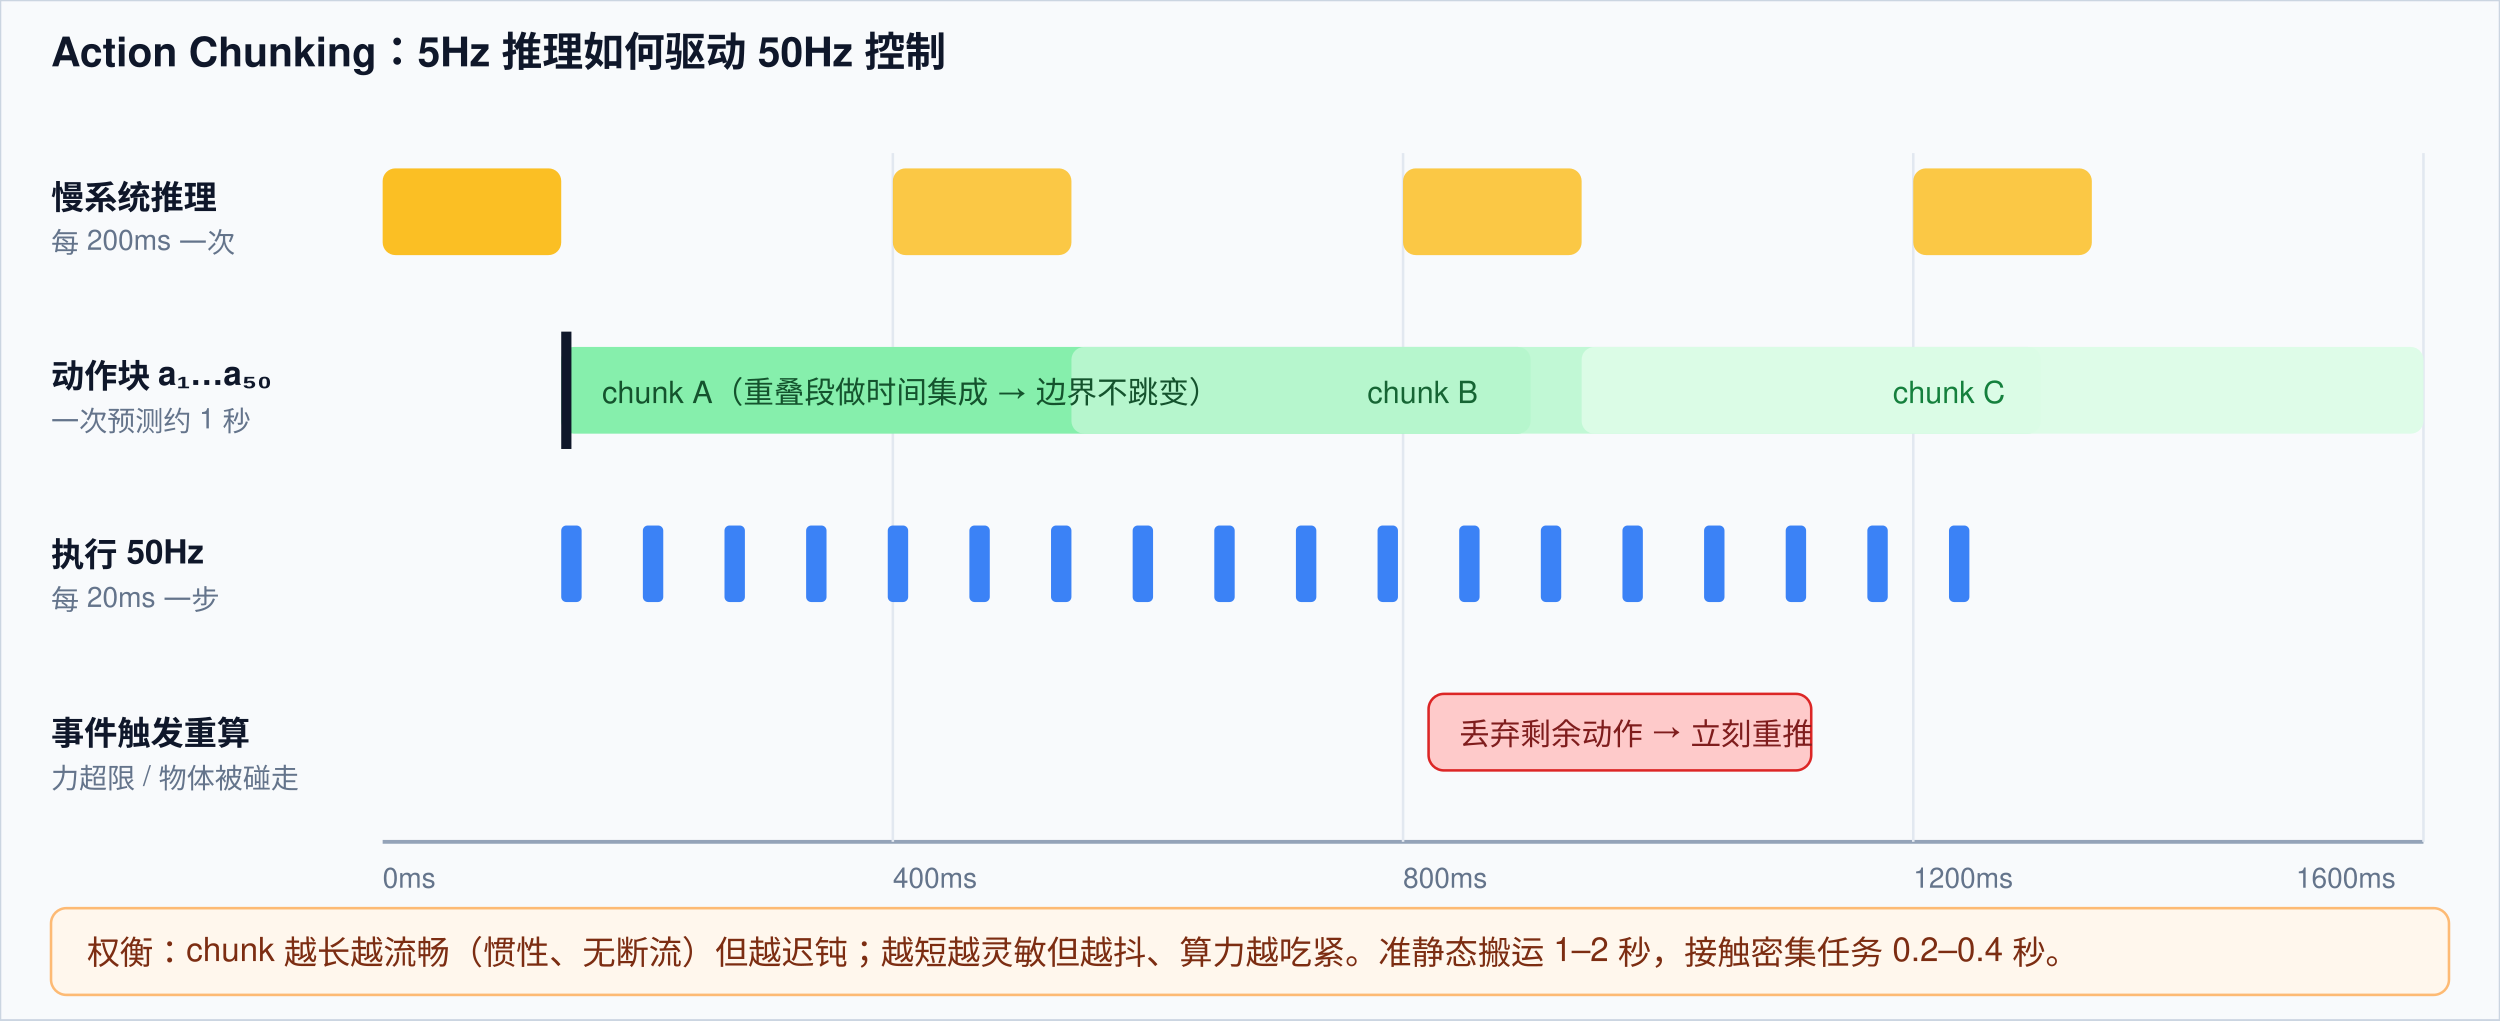
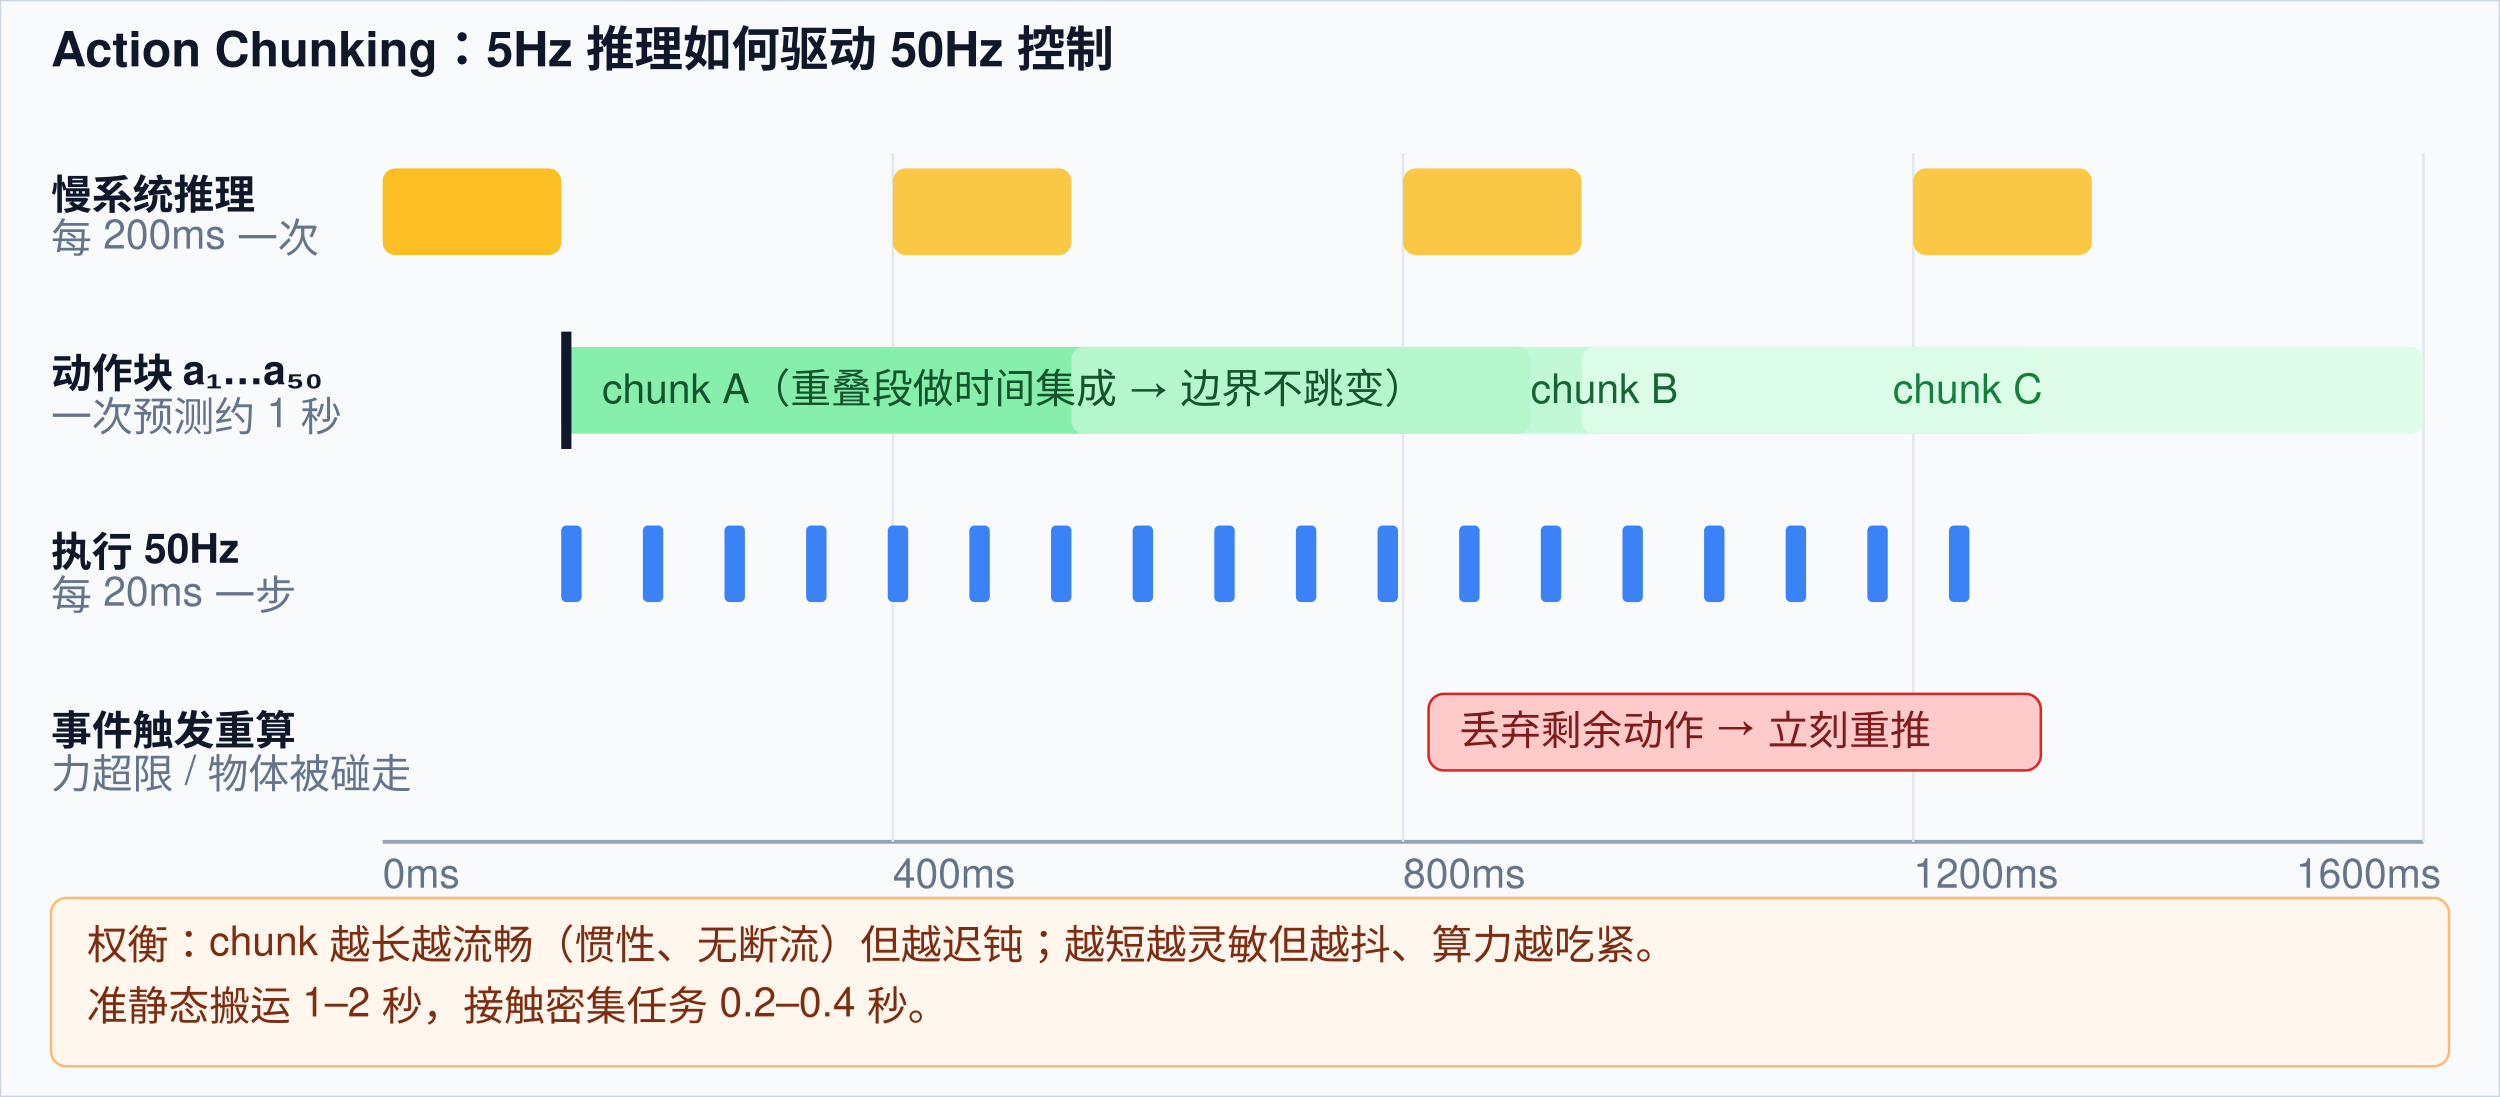
- <svg xmlns="http://www.w3.org/2000/svg" viewBox="0 0 980 400" font-family="-apple-system,Segoe UI,Helvetica,Arial,sans-serif" font-size="13" role="img" aria-label="动作分块与异步执行时间线动画">
-   <rect x="0" y="0" width="980" height="400" fill="#f8fafc" stroke="#cbd5e1" />
-   <text x="20" y="26" font-size="16" font-weight="700" fill="#0f172a">Action Chunking：5Hz 推理如何驱动 50Hz 控制</text>
+ <svg xmlns="http://www.w3.org/2000/svg" width="980" height="430" viewBox="0 0 980 430" font-family="-apple-system,Segoe UI,Helvetica,Arial,sans-serif" font-size="16" role="img" aria-label="动作分块与异步执行时间线动画">
+   <rect x="0" y="0" width="980" height="430" fill="#f8fafc" stroke="#cbd5e1" />
+   <text x="20" y="26" font-size="19" font-weight="700" fill="#0f172a">Action Chunking：5Hz 推理如何驱动 50Hz 控制</text>
  <line x1="150" y1="330" x2="950" y2="330" stroke="#94a3b8" stroke-width="1.5" />
-   <g fill="#64748b" font-size="11">
+   <g fill="#64748b" font-size="16">
    <text x="150" y="348">0ms</text>
    <text x="350" y="348">400ms</text>
    <text x="550" y="348">800ms</text>
    <text x="750" y="348">1200ms</text>
    <text x="900" y="348">1600ms</text>
  </g>
  <g stroke="#e2e8f0">
    <line x1="350" y1="60" x2="350" y2="330" />
    <line x1="550" y1="60" x2="550" y2="330" />
    <line x1="750" y1="60" x2="750" y2="330" />
    <line x1="950" y1="60" x2="950" y2="330" />
  </g>
  <text x="20" y="82" fill="#0f172a" font-weight="700">慢系统推理</text>
-   <text x="20" y="99" fill="#64748b" font-size="11">每 200ms 一次</text>
+   <text x="20" y="99" fill="#64748b" font-size="16">每 200ms 一次</text>
  <g>
    <rect x="150" y="66" width="70" height="34" rx="5" fill="#fbbf24" />
    <rect x="350" y="66" width="70" height="34" rx="5" fill="#fbbf24" opacity="0.85" />
    <rect x="550" y="66" width="70" height="34" rx="5" fill="#fbbf24" opacity="0.85" />
    <rect x="750" y="66" width="70" height="34" rx="5" fill="#fbbf24" opacity="0.85" />
  </g>
  <text x="20" y="152" fill="#0f172a" font-weight="700">动作块 a₁…a₅₀</text>
-   <text x="20" y="169" fill="#64748b" font-size="11">一次预测约 1 秒</text>
+   <text x="20" y="169" fill="#64748b" font-size="16">一次预测约 1 秒</text>
  <g>
    <rect x="220" y="136" width="380" height="34" rx="5" fill="#86efac" />
    <rect x="420" y="136" width="380" height="34" rx="5" fill="#bbf7d0" opacity="0.9" />
    <rect x="620" y="136" width="330" height="34" rx="5" fill="#dcfce7" opacity="0.95" />
-     <text x="236" y="158" fill="#14532d" font-size="12">chunk A（重叠段做时间集成 → 边界不跳变）</text>
-     <text x="536" y="158" fill="#166534" font-size="12">chunk B</text>
-     <text x="742" y="158" fill="#15803d" font-size="12">chunk C</text>
+     <text x="236" y="158" fill="#14532d" font-size="16">chunk A（重叠段做时间集成 → 边界不跳变）</text>
+     <text x="600" y="158" fill="#166534" font-size="16">chunk B</text>
+     <text x="742" y="158" fill="#15803d" font-size="16">chunk C</text>
  </g>
  <rect x="220" y="130" width="4" height="46" fill="#0f172a">
    <animate attributeName="x" values="220;900" dur="6s" repeatCount="indefinite" />
  </rect>
  <text x="20" y="222" fill="#0f172a" font-weight="700">执行 50Hz</text>
-   <text x="20" y="239" fill="#64748b" font-size="11">每 20ms 一步</text>
+   <text x="20" y="239" fill="#64748b" font-size="16">每 20ms 一步</text>
  <g fill="#3b82f6">
    <rect x="220" y="206" width="8" height="30" rx="2">
      <animate attributeName="opacity" values="0.25;1;0.25" dur="1.5s" repeatCount="indefinite" />
    </rect>
    <rect x="252" y="206" width="8" height="30" rx="2">
      <animate attributeName="opacity" values="0.25;1;0.25" dur="1.5s" begin="0.1s" repeatCount="indefinite" />
    </rect>
    <rect x="284" y="206" width="8" height="30" rx="2">
      <animate attributeName="opacity" values="0.25;1;0.25" dur="1.5s" begin="0.2s" repeatCount="indefinite" />
    </rect>
    <rect x="316" y="206" width="8" height="30" rx="2">
      <animate attributeName="opacity" values="0.25;1;0.25" dur="1.5s" begin="0.3s" repeatCount="indefinite" />
    </rect>
    <rect x="348" y="206" width="8" height="30" rx="2">
      <animate attributeName="opacity" values="0.25;1;0.25" dur="1.5s" begin="0.4s" repeatCount="indefinite" />
    </rect>
    <rect x="380" y="206" width="8" height="30" rx="2">
      <animate attributeName="opacity" values="0.25;1;0.25" dur="1.5s" begin="0.5s" repeatCount="indefinite" />
    </rect>
    <rect x="412" y="206" width="8" height="30" rx="2">
      <animate attributeName="opacity" values="0.25;1;0.25" dur="1.5s" begin="0.6s" repeatCount="indefinite" />
    </rect>
    <rect x="444" y="206" width="8" height="30" rx="2">
      <animate attributeName="opacity" values="0.25;1;0.25" dur="1.5s" begin="0.7s" repeatCount="indefinite" />
    </rect>
    <rect x="476" y="206" width="8" height="30" rx="2">
      <animate attributeName="opacity" values="0.25;1;0.25" dur="1.5s" begin="0.8s" repeatCount="indefinite" />
    </rect>
    <rect x="508" y="206" width="8" height="30" rx="2">
      <animate attributeName="opacity" values="0.25;1;0.25" dur="1.5s" begin="0.9s" repeatCount="indefinite" />
    </rect>
    <rect x="540" y="206" width="8" height="30" rx="2">
      <animate attributeName="opacity" values="0.25;1;0.25" dur="1.5s" begin="1.0s" repeatCount="indefinite" />
    </rect>
    <rect x="572" y="206" width="8" height="30" rx="2">
      <animate attributeName="opacity" values="0.25;1;0.25" dur="1.5s" begin="1.1s" repeatCount="indefinite" />
    </rect>
    <rect x="604" y="206" width="8" height="30" rx="2">
      <animate attributeName="opacity" values="0.25;1;0.25" dur="1.5s" begin="1.2s" repeatCount="indefinite" />
    </rect>
    <rect x="636" y="206" width="8" height="30" rx="2">
      <animate attributeName="opacity" values="0.25;1;0.25" dur="1.5s" begin="1.3s" repeatCount="indefinite" />
    </rect>
    <rect x="668" y="206" width="8" height="30" rx="2">
      <animate attributeName="opacity" values="0.25;1;0.25" dur="1.5s" begin="1.4s" repeatCount="indefinite" />
    </rect>
    <rect x="700" y="206" width="8" height="30" rx="2">
      <animate attributeName="opacity" values="0.25;1;0.25" dur="1.5s" begin="0.05s" repeatCount="indefinite" />
    </rect>
    <rect x="732" y="206" width="8" height="30" rx="2">
      <animate attributeName="opacity" values="0.25;1;0.25" dur="1.5s" begin="0.15s" repeatCount="indefinite" />
    </rect>
    <rect x="764" y="206" width="8" height="30" rx="2">
      <animate attributeName="opacity" values="0.25;1;0.25" dur="1.5s" begin="0.25s" repeatCount="indefinite" />
    </rect>
  </g>
  <text x="20" y="292" fill="#0f172a" font-weight="700">事件触发重算</text>
-   <text x="20" y="309" fill="#64748b" font-size="11">力超限 / 物体被碰走</text>
+   <text x="20" y="309" fill="#64748b" font-size="16">力超限 / 物体被碰走</text>
  <g>
-     <rect x="560" y="272" width="150" height="30" rx="6" fill="#fecaca" stroke="#dc2626" />
-     <text x="572" y="292" fill="#7f1d1d" font-size="12">丢弃剩余动作 → 立刻重推</text>
+     <rect x="560" y="272" width="240" height="30" rx="6" fill="#fecaca" stroke="#dc2626" />
+     <text x="572" y="292" fill="#7f1d1d" font-size="16">丢弃剩余动作 → 立刻重推</text>
    <animate attributeName="opacity" values="0.15;1;0.15" dur="6s" repeatCount="indefinite" />
  </g>
-   <rect x="20" y="356" width="940" height="34" rx="6" fill="#fff7ed" stroke="#fdba74" />
-   <text x="34" y="378" fill="#7c2d12">权衡：chunk 越长越流畅（惯性、无断流）但越迟钝；越短越灵敏但越抖、算力越吃紧。准静态搬运 1–2 秒，接触密集任务 0.2–0.4 秒。</text>
+   <rect x="20" y="352" width="940" height="66" rx="6" fill="#fff7ed" stroke="#fdba74" />
+   <text x="34" y="376" fill="#7c2d12">权衡：chunk 越长越流畅（惯性、无断流）但越迟钝；越短越灵敏但越抖、算力越吃紧。</text>
+   <text x="34" y="400" fill="#7c2d12">准静态搬运 1–2 秒，接触密集任务 0.2–0.4 秒。</text>
</svg>
